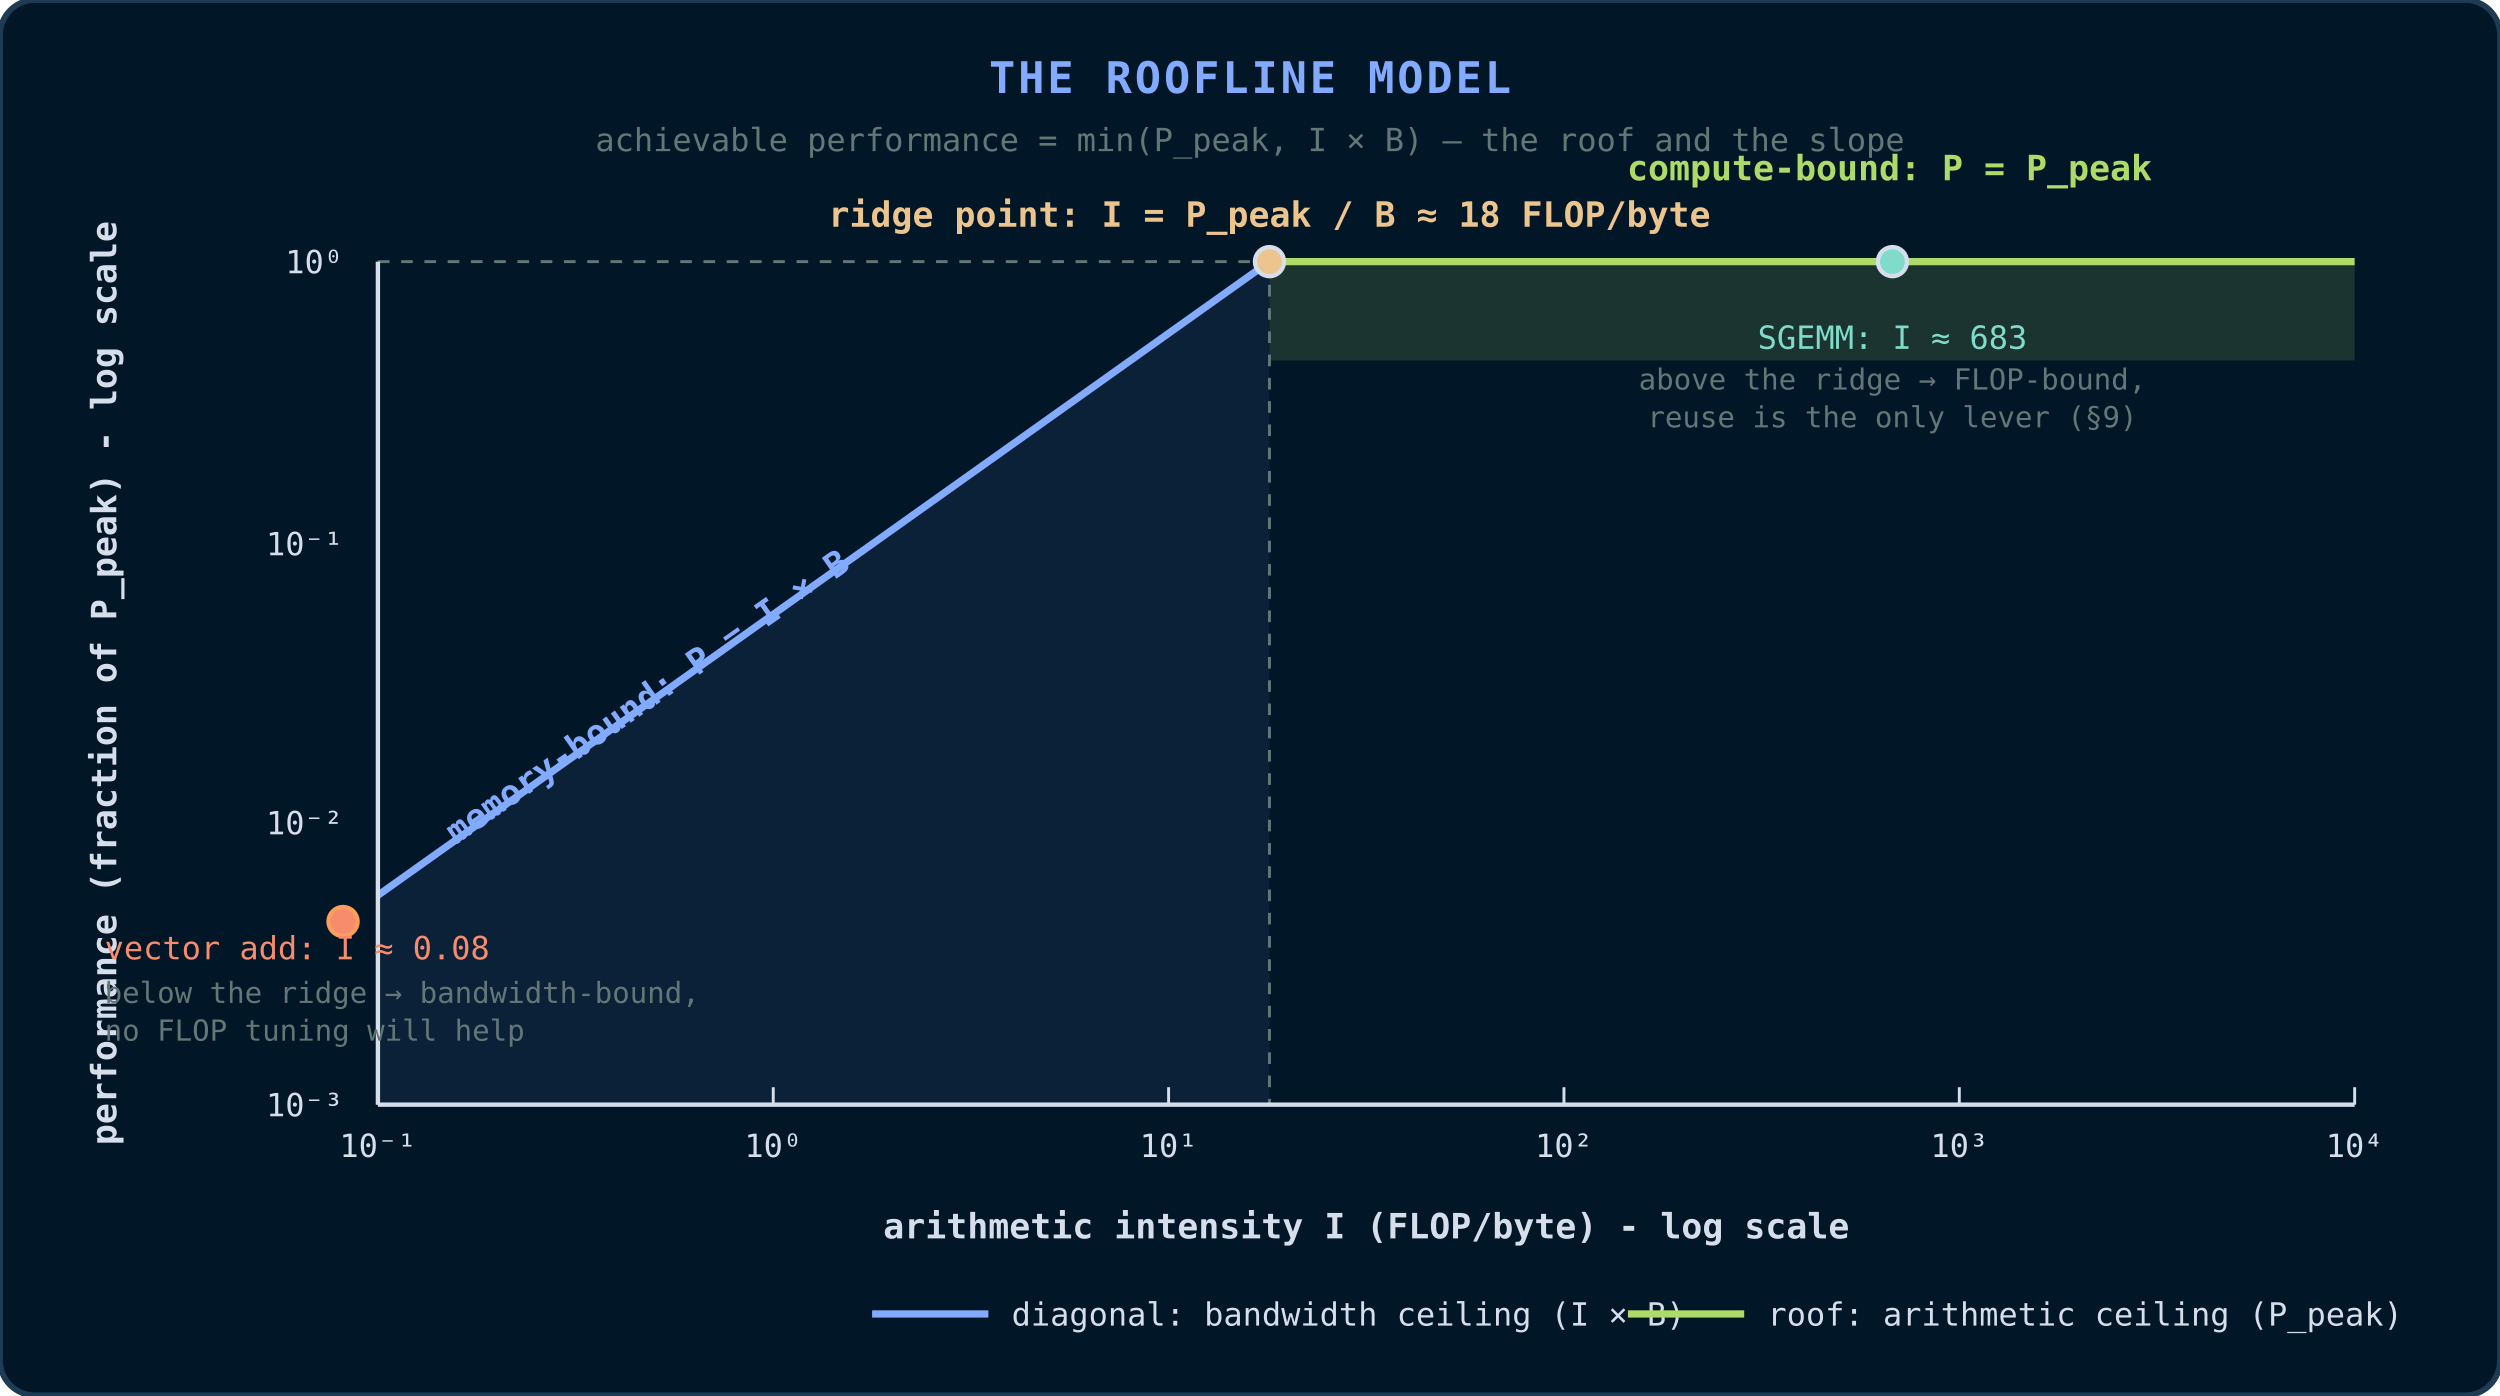
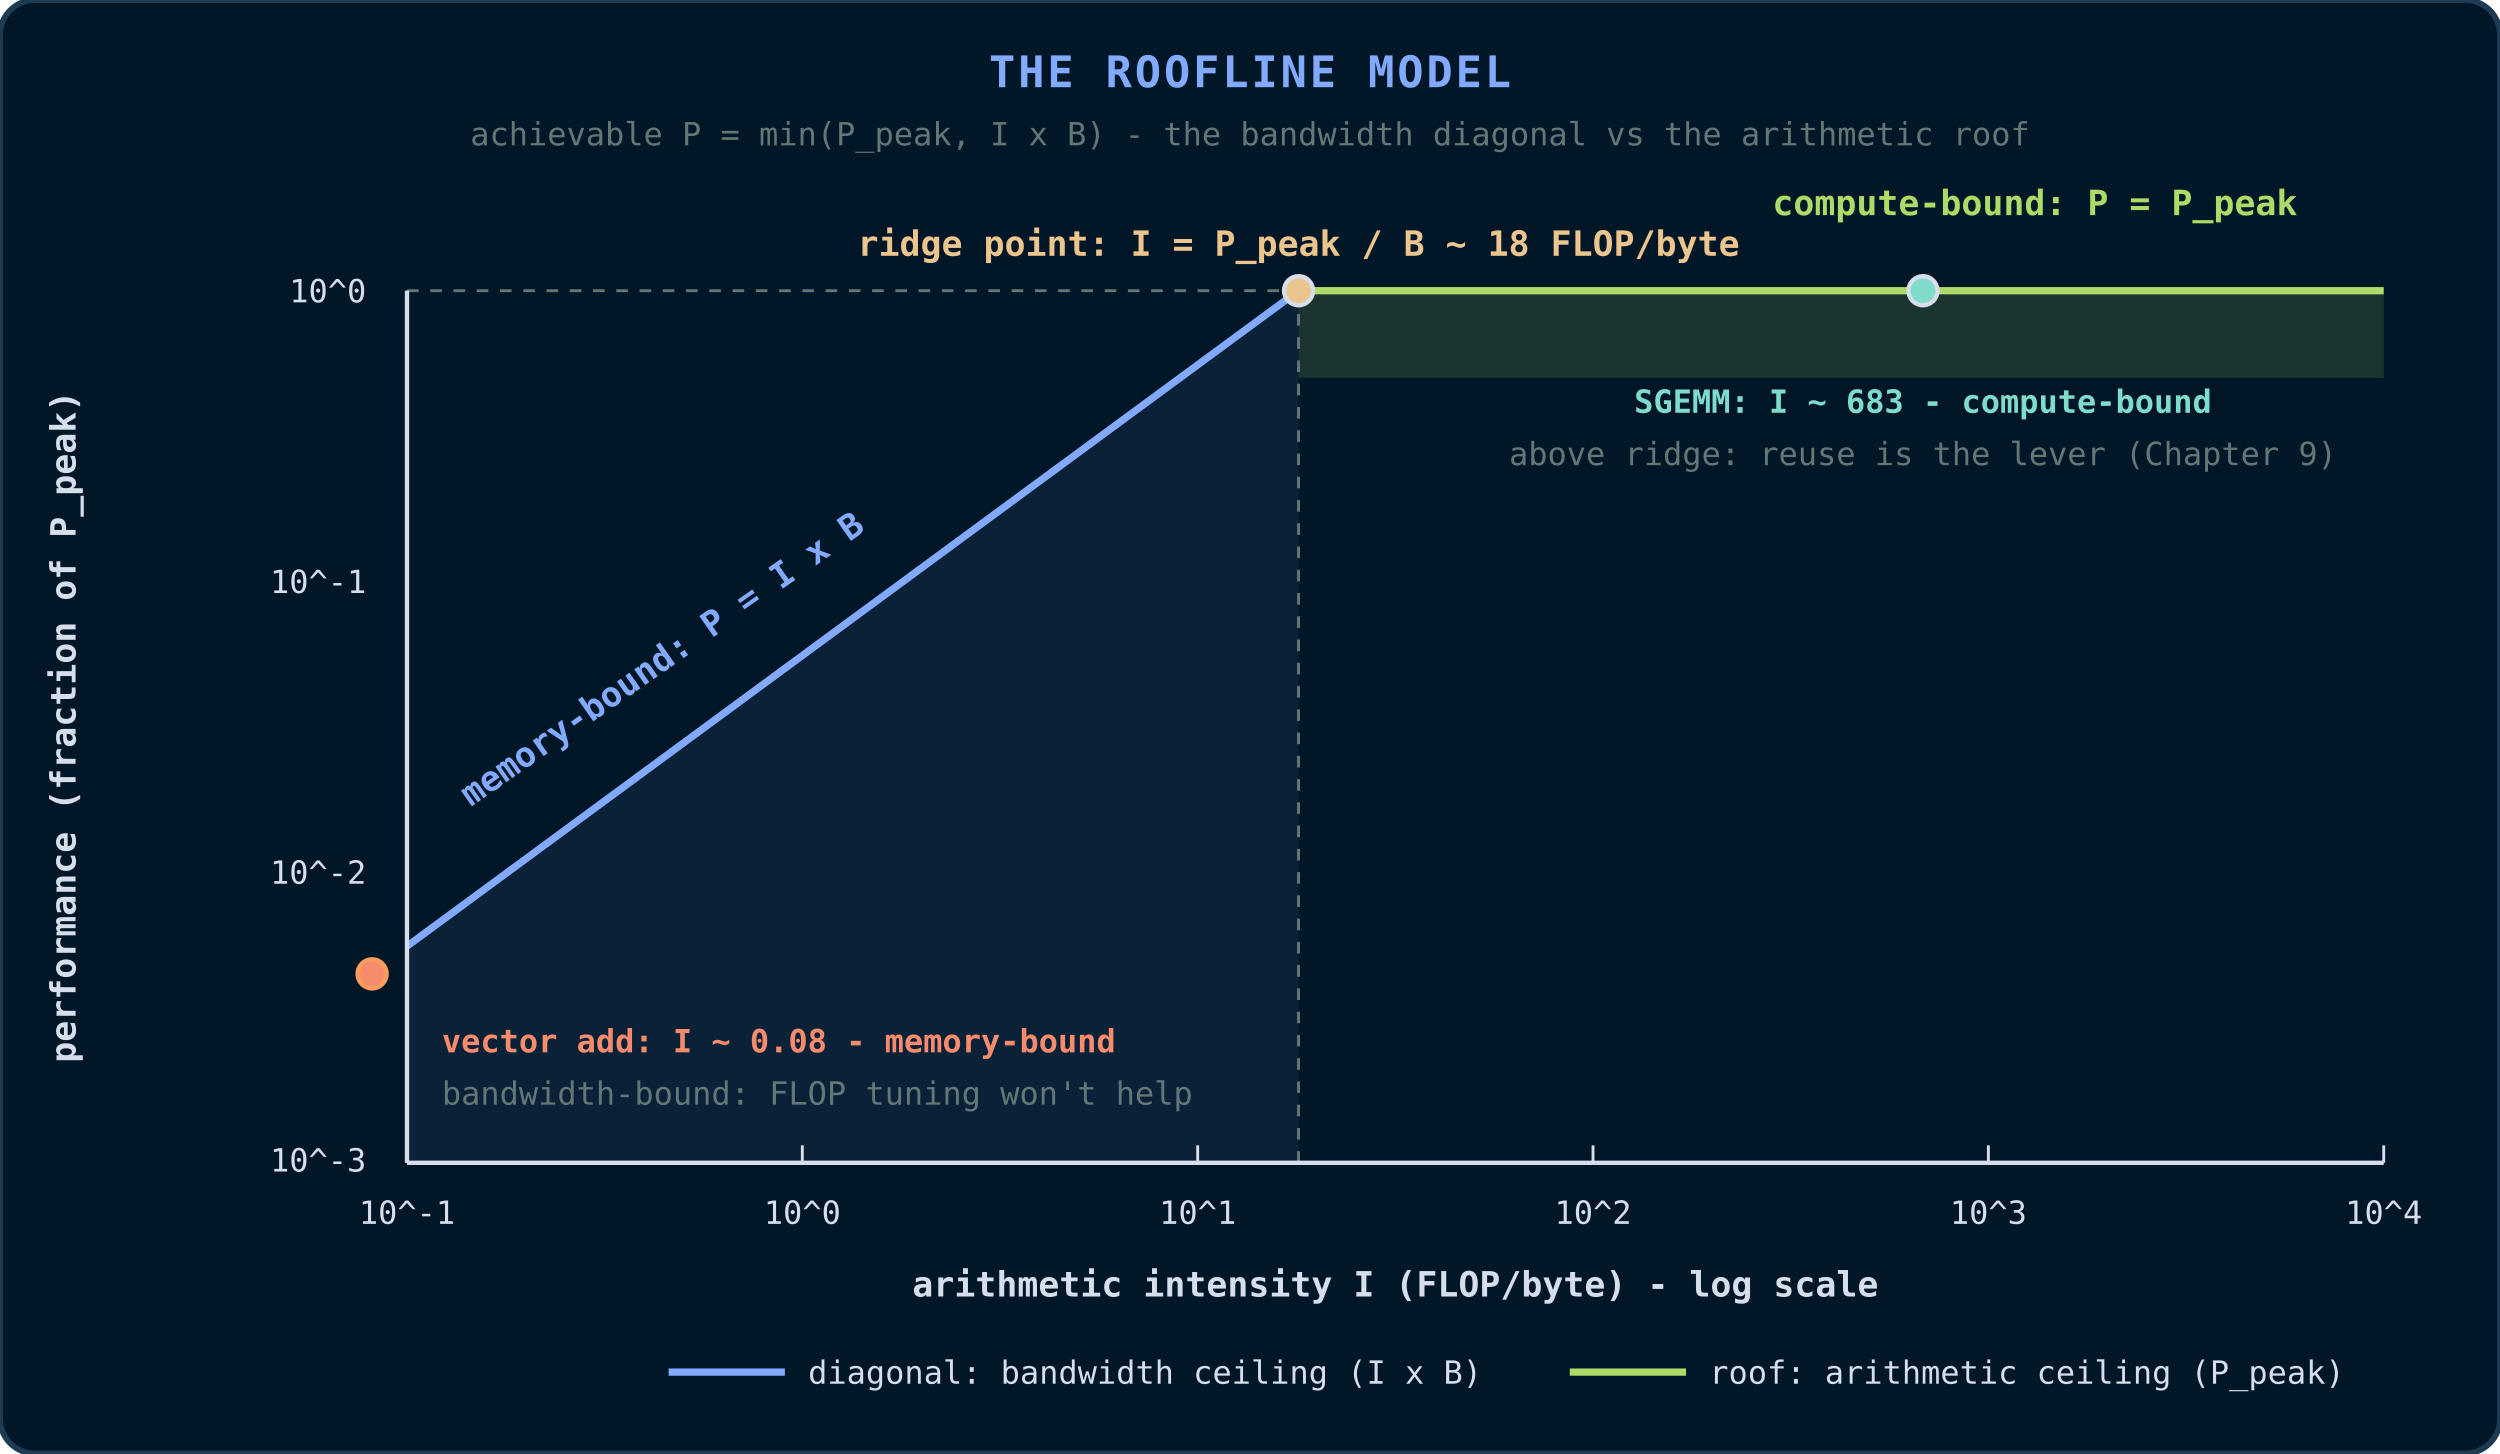
- <svg xmlns="http://www.w3.org/2000/svg" viewBox="0 0 860 480" font-family="'JetBrains Mono','Fira Code','SF Mono',Menlo,Consolas,monospace">
-   <rect x="0" y="0" width="860" height="480" rx="12" fill="#011627" stroke="#1d3b53" stroke-width="2" />
-   <text x="430" y="32" text-anchor="middle" fill="#82aaff" font-size="15" font-weight="bold" letter-spacing="1">THE ROOFLINE MODEL</text>
-   <text x="430" y="52" text-anchor="middle" fill="#637777" font-size="11">achievable performance = min(P_peak, I × B) — the roof and the slope</text>
-   <polygon points="130,380 130,308 436.7,90 436.7,380" fill="#82aaff" opacity="0.08" />
-   <rect x="436.7" y="90" width="373.3" height="34" fill="#addb67" opacity="0.15" />
-   <line x1="130" y1="308" x2="436.7" y2="90" stroke="#82aaff" stroke-width="2.5" />
-   <line x1="436.7" y1="90" x2="810" y2="90" stroke="#addb67" stroke-width="2.5" />
-   <line x1="436.7" y1="90" x2="436.7" y2="380" stroke="#637777" stroke-width="1" stroke-dasharray="4 4" />
-   <line x1="130" y1="90" x2="436.7" y2="90" stroke="#637777" stroke-width="1" stroke-dasharray="4 4" />
-   <circle cx="436.7" cy="90" r="5" fill="#ecc48d" stroke="#d6deeb" stroke-width="1.5" />
-   <text x="436.7" y="78" text-anchor="middle" fill="#ecc48d" font-size="12" font-weight="bold">ridge point: I = P_peak / B ≈ 18 FLOP/byte</text>
-   <line x1="130" y1="380" x2="810" y2="380" stroke="#d6deeb" stroke-width="1.5" />
-   <line x1="130" y1="380" x2="130" y2="90" stroke="#d6deeb" stroke-width="1.5" />
-   <line x1="130" y1="380" x2="130" y2="374" stroke="#d6deeb" stroke-width="1" />
-   <line x1="266" y1="380" x2="266" y2="374" stroke="#d6deeb" stroke-width="1" />
-   <line x1="402" y1="380" x2="402" y2="374" stroke="#d6deeb" stroke-width="1" />
-   <line x1="538" y1="380" x2="538" y2="374" stroke="#d6deeb" stroke-width="1" />
-   <line x1="674" y1="380" x2="674" y2="374" stroke="#d6deeb" stroke-width="1" />
-   <line x1="810" y1="380" x2="810" y2="374" stroke="#d6deeb" stroke-width="1" />
-   <text x="130" y="398" text-anchor="middle" fill="#d6deeb" font-size="11">10⁻¹</text>
-   <text x="266" y="398" text-anchor="middle" fill="#d6deeb" font-size="11">10⁰</text>
-   <text x="402" y="398" text-anchor="middle" fill="#d6deeb" font-size="11">10¹</text>
-   <text x="538" y="398" text-anchor="middle" fill="#d6deeb" font-size="11">10²</text>
-   <text x="674" y="398" text-anchor="middle" fill="#d6deeb" font-size="11">10³</text>
-   <text x="810" y="398" text-anchor="middle" fill="#d6deeb" font-size="11">10⁴</text>
-   <text x="470" y="426" text-anchor="middle" fill="#d6deeb" font-size="12" font-weight="bold">arithmetic intensity I (FLOP/byte) - log scale</text>
-   <text x="118" y="384" text-anchor="end" fill="#d6deeb" font-size="11">10⁻³</text>
-   <text x="118" y="287" text-anchor="end" fill="#d6deeb" font-size="11">10⁻²</text>
-   <text x="118" y="191" text-anchor="end" fill="#d6deeb" font-size="11">10⁻¹</text>
-   <text x="118" y="94" text-anchor="end" fill="#d6deeb" font-size="11">10⁰</text>
-   <text x="40" y="235" fill="#d6deeb" font-size="12" font-weight="bold" transform="rotate(-90 40 235)" text-anchor="middle">performance (fraction of P_peak) - log scale</text>
-   <text x="225" y="243" fill="#82aaff" font-size="12" font-weight="bold" transform="rotate(-35 225 243)" text-anchor="middle">memory-bound: P = I × B</text>
-   <text x="650" y="62" text-anchor="middle" fill="#addb67" font-size="12" font-weight="bold">compute-bound: P = P_peak</text>
-   <circle cx="118" cy="317" r="5" fill="#f78c6c" stroke="#ff9d5c" stroke-width="1.5" />
-   <text x="36" y="330" fill="#f78c6c" font-size="11">vector add: I ≈ 0.08</text>
-   <text x="36" y="345" fill="#637777" font-size="10">below the ridge → bandwidth-bound,</text>
-   <text x="36" y="358" fill="#637777" font-size="10">no FLOP tuning will help</text>
-   <circle cx="651" cy="90" r="5" fill="#7fdbca" stroke="#d6deeb" stroke-width="1.5" />
-   <text x="651" y="120" text-anchor="middle" fill="#7fdbca" font-size="11">SGEMM: I ≈ 683</text>
-   <text x="651" y="134" text-anchor="middle" fill="#637777" font-size="10">above the ridge → FLOP-bound,</text>
-   <text x="651" y="147" text-anchor="middle" fill="#637777" font-size="10">reuse is the only lever (§9)</text>
-   <line x1="300" y1="452" x2="340" y2="452" stroke="#82aaff" stroke-width="2.5" />
-   <text x="348" y="456" fill="#d6deeb" font-size="11">diagonal: bandwidth ceiling (I × B)</text>
-   <line x1="560" y1="452" x2="600" y2="452" stroke="#addb67" stroke-width="2.5" />
-   <text x="608" y="456" fill="#d6deeb" font-size="11">roof: arithmetic ceiling (P_peak)</text>
+ <svg xmlns="http://www.w3.org/2000/svg" viewBox="0 0 860 500" font-family="'JetBrains Mono','Fira Code','SF Mono',Menlo,Consolas,monospace">
+   <rect x="0" y="0" width="860" height="500" rx="12" fill="#011627" stroke="#1d3b53" stroke-width="2" />
+   <text x="430" y="30" text-anchor="middle" fill="#82aaff" font-size="15" font-weight="bold" letter-spacing="1">THE ROOFLINE MODEL</text>
+   <text x="430" y="50" text-anchor="middle" fill="#637777" font-size="11">achievable P = min(P_peak, I x B) - the bandwidth diagonal vs the arithmetic roof</text>
+   <polygon points="140,400 140,325.5 446.7,100 446.7,400" fill="#82aaff" opacity="0.08" />
+   <rect x="446.7" y="100" width="373.3" height="30" fill="#addb67" opacity="0.15" />
+   <line x1="140" y1="325.5" x2="446.7" y2="100" stroke="#82aaff" stroke-width="2.5" />
+   <line x1="446.7" y1="100" x2="820" y2="100" stroke="#addb67" stroke-width="2.5" />
+   <line x1="446.7" y1="100" x2="446.7" y2="400" stroke="#637777" stroke-width="1" stroke-dasharray="4 4" />
+   <line x1="140" y1="100" x2="446.7" y2="100" stroke="#637777" stroke-width="1" stroke-dasharray="4 4" />
+   <circle cx="446.7" cy="100" r="5" fill="#ecc48d" stroke="#d6deeb" stroke-width="1.5" />
+   <text x="446.7" y="88" text-anchor="middle" fill="#ecc48d" font-size="12" font-weight="bold">ridge point: I = P_peak / B ~ 18 FLOP/byte</text>
+   <text x="700" y="74" text-anchor="middle" fill="#addb67" font-size="12" font-weight="bold">compute-bound: P = P_peak</text>
+   <text x="230" y="230" fill="#82aaff" font-size="12" font-weight="bold" transform="rotate(-35 230 230)" text-anchor="middle">memory-bound: P = I x B</text>
+   <line x1="140" y1="400" x2="820" y2="400" stroke="#d6deeb" stroke-width="1.5" />
+   <line x1="140" y1="400" x2="140" y2="100" stroke="#d6deeb" stroke-width="1.5" />
+   <line x1="140" y1="400" x2="140" y2="394" stroke="#d6deeb" stroke-width="1" />
+   <line x1="276" y1="400" x2="276" y2="394" stroke="#d6deeb" stroke-width="1" />
+   <line x1="412" y1="400" x2="412" y2="394" stroke="#d6deeb" stroke-width="1" />
+   <line x1="548" y1="400" x2="548" y2="394" stroke="#d6deeb" stroke-width="1" />
+   <line x1="684" y1="400" x2="684" y2="394" stroke="#d6deeb" stroke-width="1" />
+   <line x1="820" y1="400" x2="820" y2="394" stroke="#d6deeb" stroke-width="1" />
+   <text x="140" y="421" text-anchor="middle" fill="#d6deeb" font-size="11">10^-1</text>
+   <text x="276" y="421" text-anchor="middle" fill="#d6deeb" font-size="11">10^0</text>
+   <text x="412" y="421" text-anchor="middle" fill="#d6deeb" font-size="11">10^1</text>
+   <text x="548" y="421" text-anchor="middle" fill="#d6deeb" font-size="11">10^2</text>
+   <text x="684" y="421" text-anchor="middle" fill="#d6deeb" font-size="11">10^3</text>
+   <text x="820" y="421" text-anchor="middle" fill="#d6deeb" font-size="11">10^4</text>
+   <text x="480" y="446" text-anchor="middle" fill="#d6deeb" font-size="12" font-weight="bold">arithmetic intensity I (FLOP/byte) - log scale</text>
+   <text x="126" y="403" text-anchor="end" fill="#d6deeb" font-size="11">10^-3</text>
+   <text x="126" y="304" text-anchor="end" fill="#d6deeb" font-size="11">10^-2</text>
+   <text x="126" y="204" text-anchor="end" fill="#d6deeb" font-size="11">10^-1</text>
+   <text x="126" y="104" text-anchor="end" fill="#d6deeb" font-size="11">10^0</text>
+   <text x="26" y="250" fill="#d6deeb" font-size="12" font-weight="bold" transform="rotate(-90 26 250)" text-anchor="middle">performance (fraction of P_peak)</text>
+   <circle cx="128" cy="335" r="5" fill="#f78c6c" stroke="#ff9d5c" stroke-width="1.5" />
+   <text x="152" y="362" fill="#f78c6c" font-size="11" font-weight="bold">vector add: I ~ 0.08 - memory-bound</text>
+   <text x="152" y="380" fill="#637777" font-size="11">bandwidth-bound: FLOP tuning won't help</text>
+   <circle cx="661.5" cy="100" r="5" fill="#7fdbca" stroke="#d6deeb" stroke-width="1.5" />
+   <text x="661.5" y="142" text-anchor="middle" fill="#7fdbca" font-size="11" font-weight="bold">SGEMM: I ~ 683 - compute-bound</text>
+   <text x="661.5" y="160" text-anchor="middle" fill="#637777" font-size="11">above ridge: reuse is the lever (Chapter 9)</text>
+   <line x1="230" y1="472" x2="270" y2="472" stroke="#82aaff" stroke-width="2.5" />
+   <text x="278" y="476" fill="#d6deeb" font-size="11">diagonal: bandwidth ceiling (I x B)</text>
+   <line x1="540" y1="472" x2="580" y2="472" stroke="#addb67" stroke-width="2.5" />
+   <text x="588" y="476" fill="#d6deeb" font-size="11">roof: arithmetic ceiling (P_peak)</text>
</svg>
